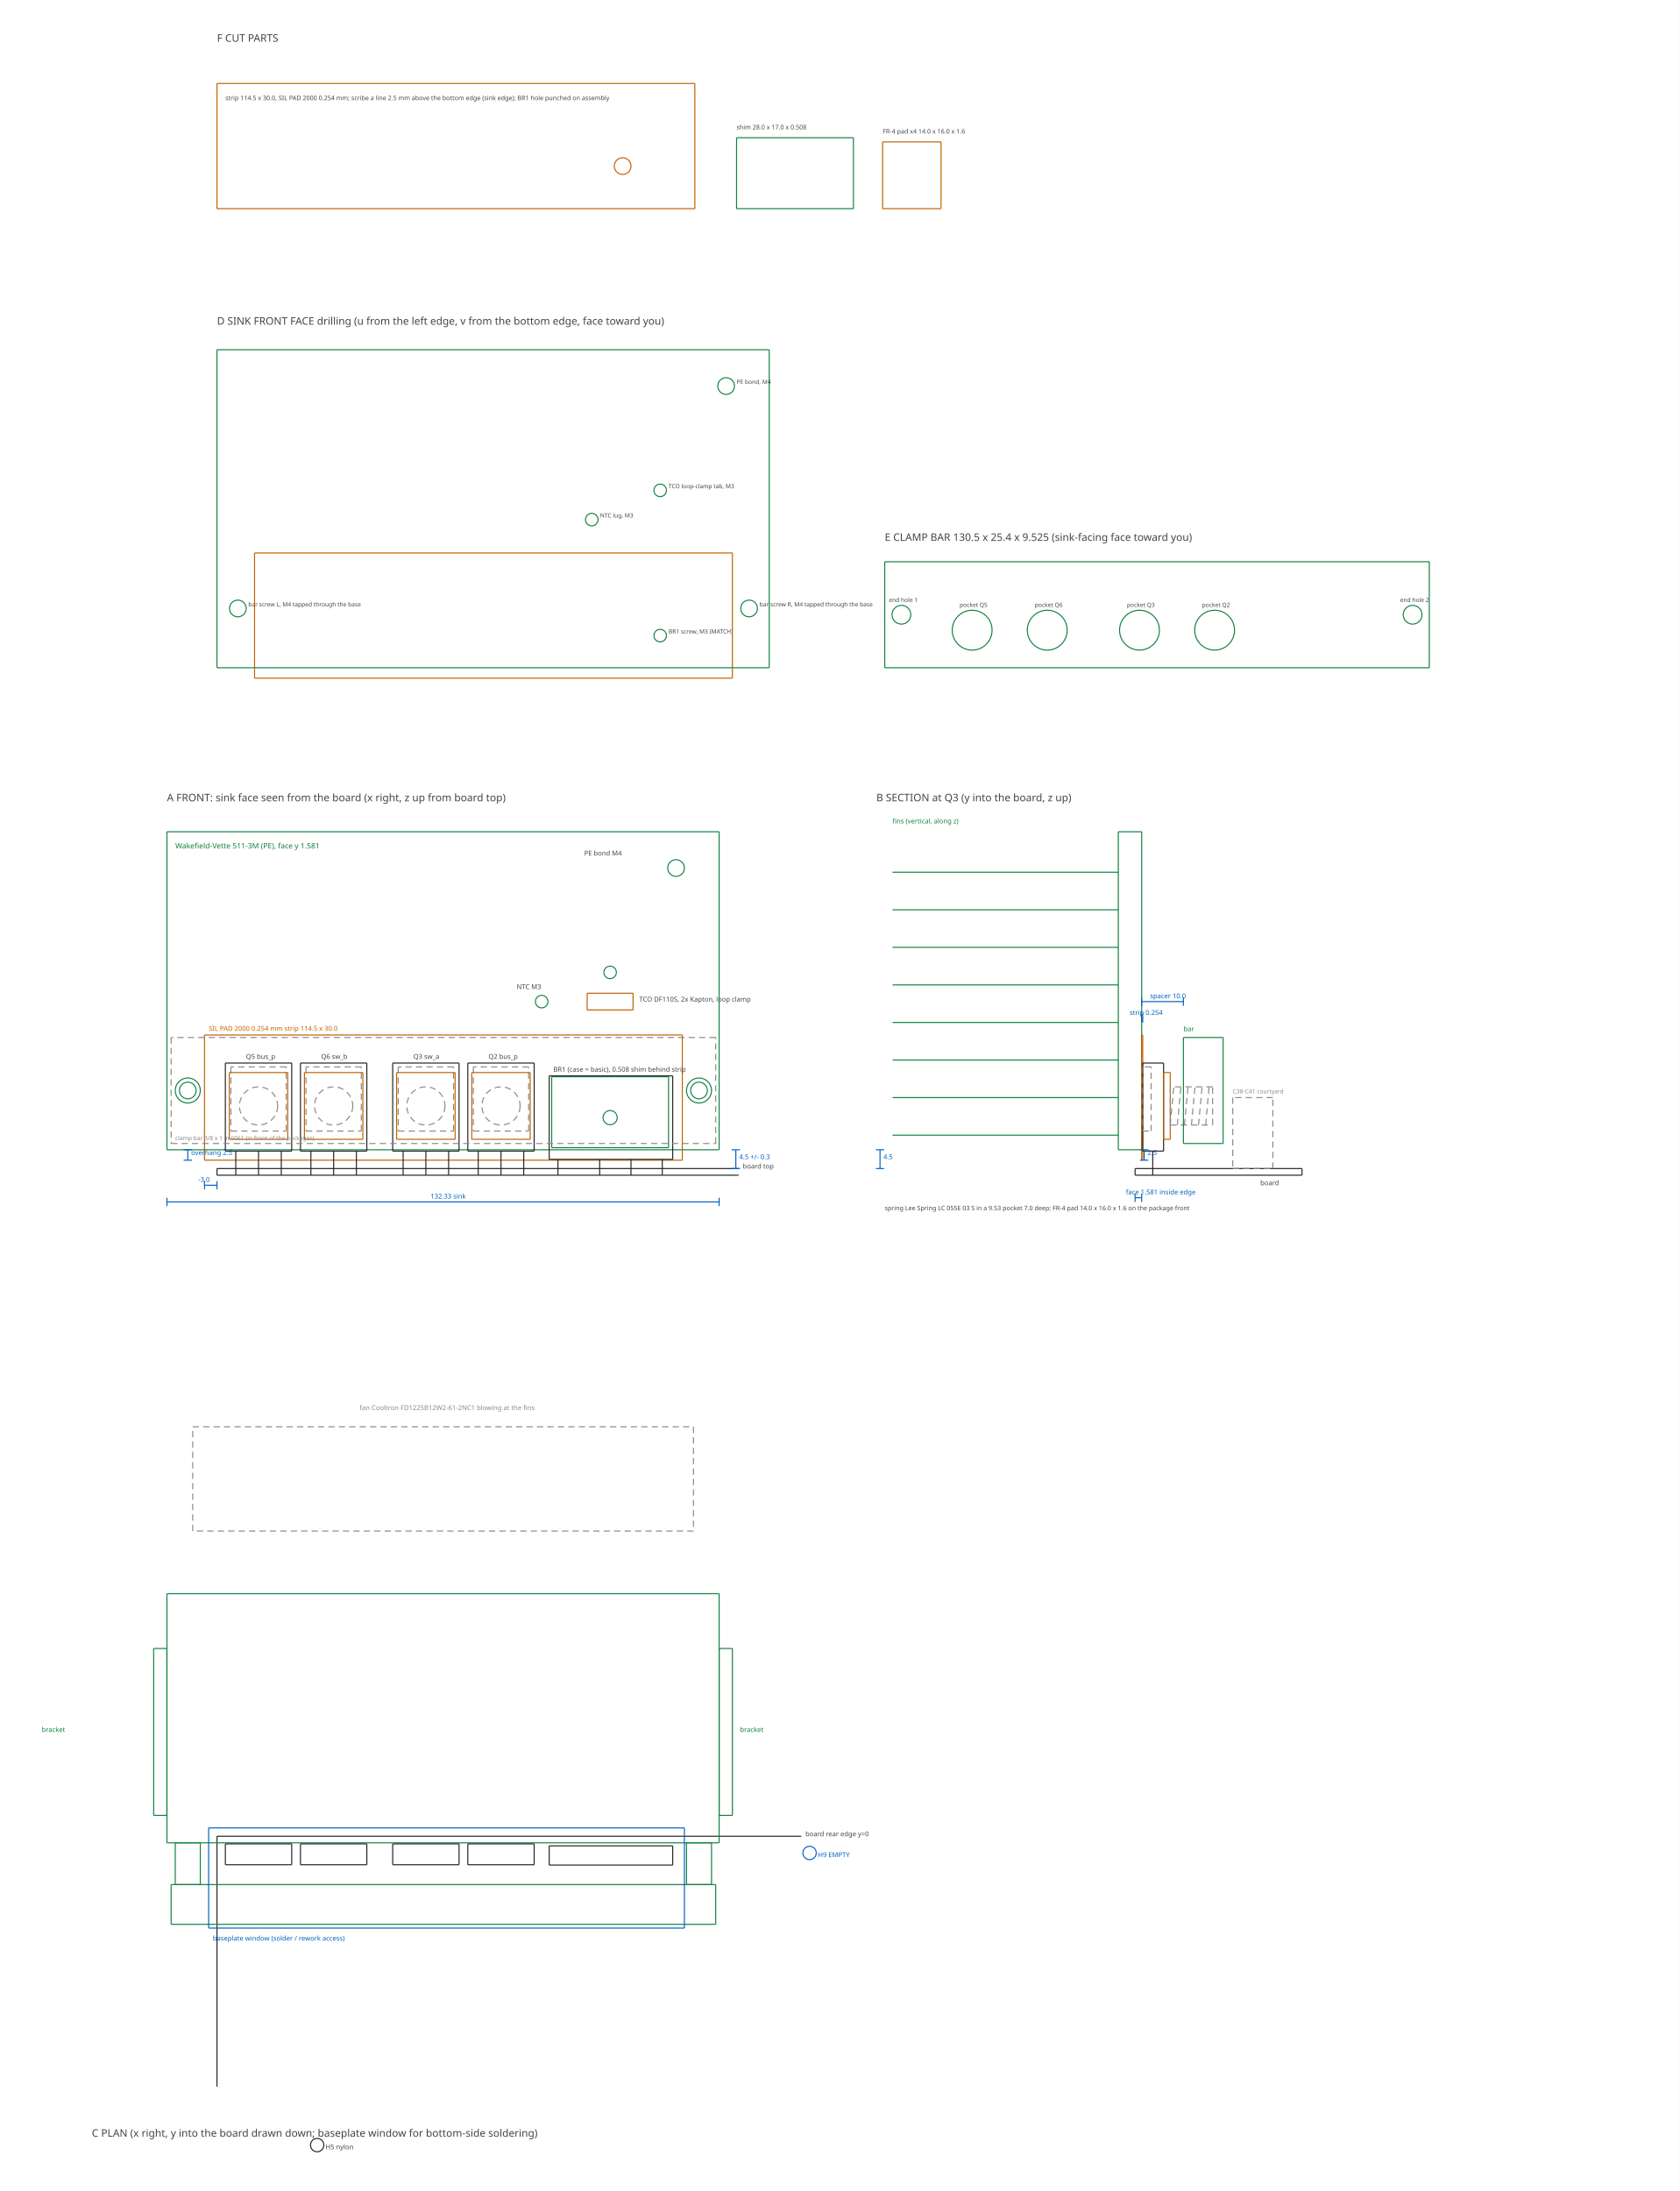
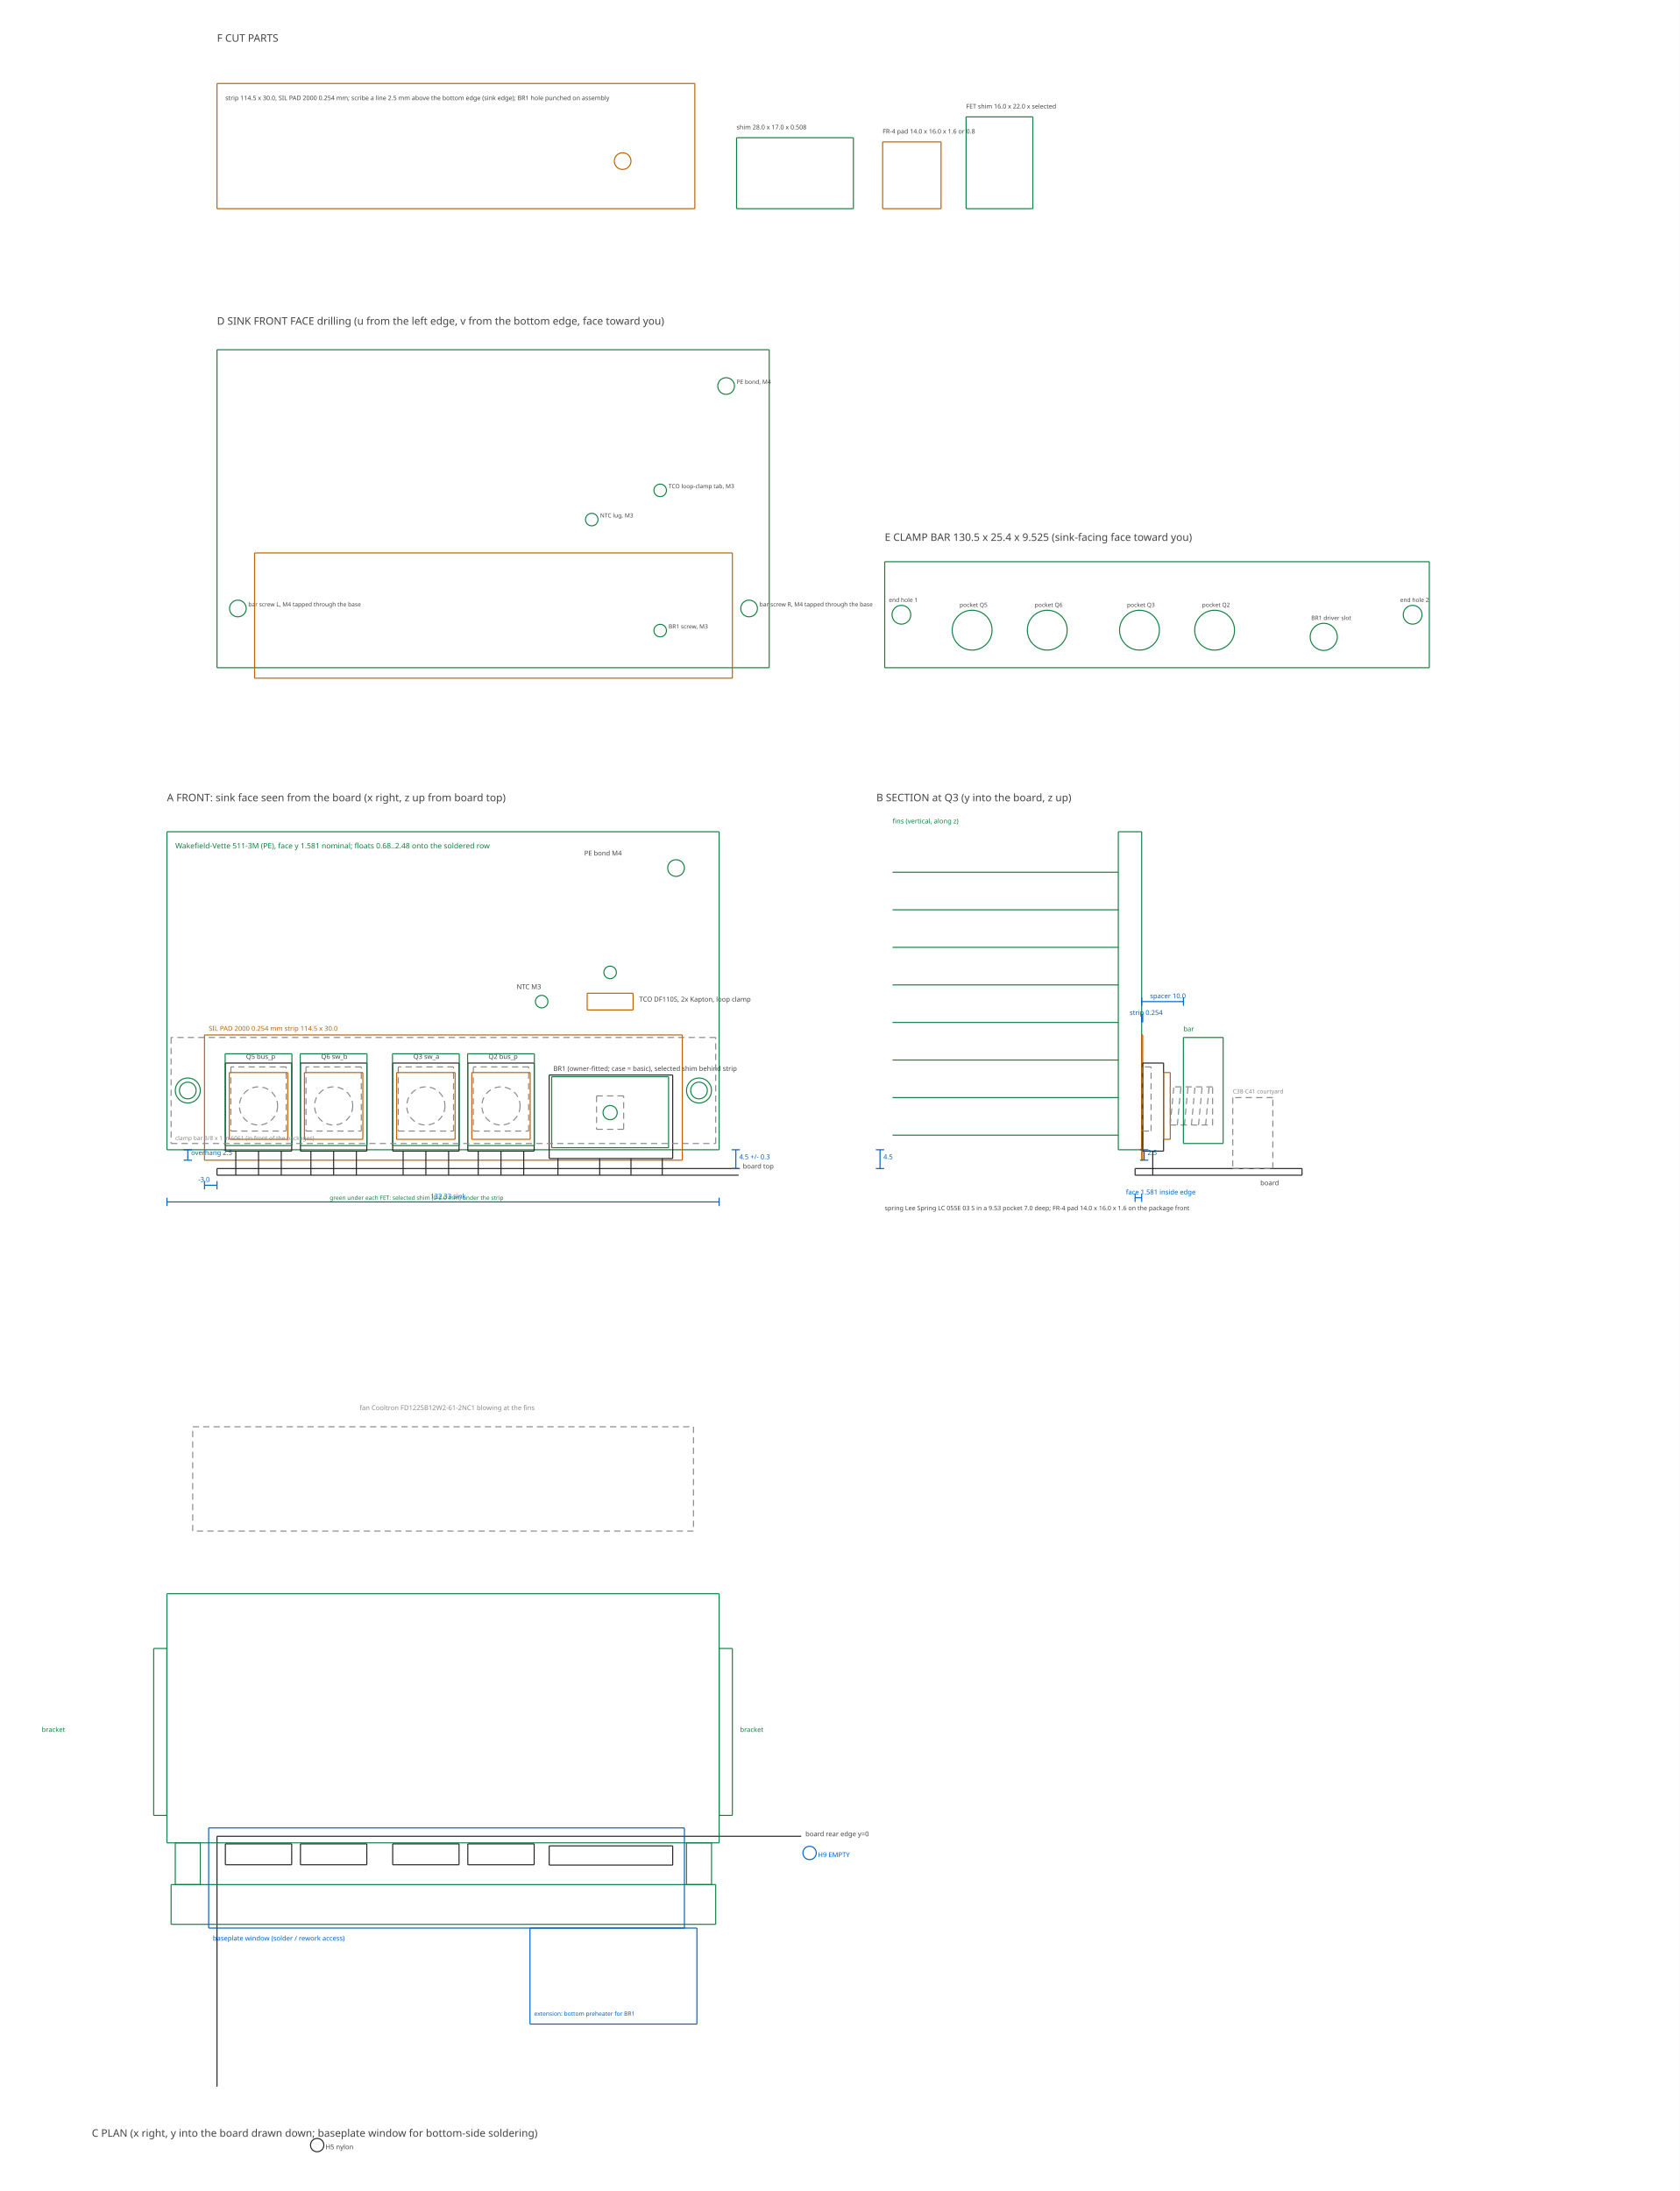
<svg xmlns="http://www.w3.org/2000/svg" width="1610" height="2100" viewBox="0 0 1610 2100">
  <rect width="1610" height="2100" fill="#fff" />
  <text x="160.0" y="768.0" font-family="sans-serif" font-size="10.0" fill="#444">A  FRONT: sink face seen from the board (x right, z up from board top)</text>
  <line x1="208.0" y1="1120.0" x2="708.0" y2="1120.0" stroke="#222" stroke-width="1" />
  <text x="712.0" y="1120.0" font-family="sans-serif" font-size="6.4" fill="#444">board top</text>
  <line x1="208.0" y1="1120.0" x2="208.0" y2="1126.4" stroke="#222" stroke-width="1" />
  <line x1="208.0" y1="1126.4" x2="708.0" y2="1126.4" stroke="#222" stroke-width="1" />
  <line x1="160.0" y1="1102.0" x2="689.3" y2="1102.0" stroke="#108040" stroke-width="1" />
  <line x1="689.3" y1="1102.0" x2="689.3" y2="797.2" stroke="#108040" stroke-width="1" />
  <line x1="689.3" y1="797.2" x2="160.0" y2="797.2" stroke="#108040" stroke-width="1" />
  <line x1="160.0" y1="797.2" x2="160.0" y2="1102.0" stroke="#108040" stroke-width="1" />
-   <text x="168.0" y="813.2" font-family="sans-serif" font-size="7.2" fill="#108040">Wakefield-Vette 511-3M (PE), face y 1.581</text>
+   <text x="168.0" y="813.2" font-family="sans-serif" font-size="7.2" fill="#108040">Wakefield-Vette 511-3M (PE), face y 1.581 nominal; floats 0.68..2.48 onto the soldered row</text>
  <line x1="196.0" y1="1112.0" x2="654.0" y2="1112.0" stroke="#c06000" stroke-width="1" />
  <line x1="654.0" y1="1112.0" x2="654.0" y2="992.0" stroke="#c06000" stroke-width="1" />
  <line x1="654.0" y1="992.0" x2="196.0" y2="992.0" stroke="#c06000" stroke-width="1" />
  <line x1="196.0" y1="992.0" x2="196.0" y2="1112.0" stroke="#c06000" stroke-width="1" />
  <text x="200.0" y="988.0" font-family="sans-serif" font-size="6.4" fill="#c06000">SIL PAD 2000 0.254 mm strip 114.5 x 30.0</text>
  <line x1="216.0" y1="1103.3" x2="279.6" y2="1103.3" stroke="#222" stroke-width="1" />
  <line x1="279.6" y1="1103.3" x2="279.6" y2="1018.9" stroke="#222" stroke-width="1" />
  <line x1="279.6" y1="1018.9" x2="216.0" y2="1018.9" stroke="#222" stroke-width="1" />
  <line x1="216.0" y1="1018.9" x2="216.0" y2="1103.3" stroke="#222" stroke-width="1" />
  <line x1="221.3" y1="1084.1" x2="274.3" y2="1084.1" stroke="#888" stroke-width="1" stroke-dasharray="6,4" />
  <line x1="274.3" y1="1084.1" x2="274.3" y2="1022.6" stroke="#888" stroke-width="1" stroke-dasharray="6,4" />
  <line x1="274.3" y1="1022.6" x2="221.3" y2="1022.6" stroke="#888" stroke-width="1" stroke-dasharray="6,4" />
  <line x1="221.3" y1="1022.6" x2="221.3" y2="1084.1" stroke="#888" stroke-width="1" stroke-dasharray="6,4" />
  <line x1="226.0" y1="1103.3" x2="226.0" y2="1126.4" stroke="#222" stroke-width="1" />
  <line x1="247.8" y1="1103.3" x2="247.8" y2="1126.4" stroke="#222" stroke-width="1" />
  <line x1="269.6" y1="1103.3" x2="269.6" y2="1126.4" stroke="#222" stroke-width="1" />
  <circle cx="247.8" cy="1060.0" r="18.3" fill="none" stroke="#888" stroke-width="1" stroke-dasharray="6,4" />
  <line x1="219.8" y1="1092.0" x2="275.8" y2="1092.0" stroke="#c06000" stroke-width="1" />
  <line x1="275.8" y1="1092.0" x2="275.8" y2="1028.0" stroke="#c06000" stroke-width="1" />
  <line x1="275.8" y1="1028.0" x2="219.8" y2="1028.0" stroke="#c06000" stroke-width="1" />
  <line x1="219.8" y1="1028.0" x2="219.8" y2="1092.0" stroke="#c06000" stroke-width="1" />
  <text x="235.8" y="1014.9" font-family="sans-serif" font-size="6.4" fill="#444">Q5 bus_p</text>
+   <line x1="215.8" y1="1098.0" x2="279.8" y2="1098.0" stroke="#108040" stroke-width="1" />
+   <line x1="279.8" y1="1098.0" x2="279.8" y2="1010.0" stroke="#108040" stroke-width="1" />
+   <line x1="279.8" y1="1010.0" x2="215.8" y2="1010.0" stroke="#108040" stroke-width="1" />
+   <line x1="215.8" y1="1010.0" x2="215.8" y2="1098.0" stroke="#108040" stroke-width="1" />
  <line x1="288.0" y1="1103.3" x2="351.6" y2="1103.3" stroke="#222" stroke-width="1" />
  <line x1="351.6" y1="1103.3" x2="351.6" y2="1018.9" stroke="#222" stroke-width="1" />
  <line x1="351.6" y1="1018.9" x2="288.0" y2="1018.9" stroke="#222" stroke-width="1" />
  <line x1="288.0" y1="1018.9" x2="288.0" y2="1103.3" stroke="#222" stroke-width="1" />
  <line x1="293.3" y1="1084.1" x2="346.3" y2="1084.1" stroke="#888" stroke-width="1" stroke-dasharray="6,4" />
  <line x1="346.3" y1="1084.1" x2="346.3" y2="1022.6" stroke="#888" stroke-width="1" stroke-dasharray="6,4" />
  <line x1="346.3" y1="1022.6" x2="293.3" y2="1022.6" stroke="#888" stroke-width="1" stroke-dasharray="6,4" />
  <line x1="293.3" y1="1022.6" x2="293.3" y2="1084.1" stroke="#888" stroke-width="1" stroke-dasharray="6,4" />
  <line x1="298.0" y1="1103.3" x2="298.0" y2="1126.4" stroke="#222" stroke-width="1" />
  <line x1="319.8" y1="1103.3" x2="319.8" y2="1126.4" stroke="#222" stroke-width="1" />
  <line x1="341.6" y1="1103.3" x2="341.6" y2="1126.4" stroke="#222" stroke-width="1" />
  <circle cx="319.8" cy="1060.0" r="18.3" fill="none" stroke="#888" stroke-width="1" stroke-dasharray="6,4" />
  <line x1="291.8" y1="1092.0" x2="347.8" y2="1092.0" stroke="#c06000" stroke-width="1" />
  <line x1="347.8" y1="1092.0" x2="347.8" y2="1028.0" stroke="#c06000" stroke-width="1" />
  <line x1="347.8" y1="1028.0" x2="291.8" y2="1028.0" stroke="#c06000" stroke-width="1" />
  <line x1="291.8" y1="1028.0" x2="291.8" y2="1092.0" stroke="#c06000" stroke-width="1" />
  <text x="307.8" y="1014.9" font-family="sans-serif" font-size="6.4" fill="#444">Q6 sw_b</text>
+   <line x1="287.8" y1="1098.0" x2="351.8" y2="1098.0" stroke="#108040" stroke-width="1" />
+   <line x1="351.8" y1="1098.0" x2="351.8" y2="1010.0" stroke="#108040" stroke-width="1" />
+   <line x1="351.8" y1="1010.0" x2="287.8" y2="1010.0" stroke="#108040" stroke-width="1" />
+   <line x1="287.8" y1="1010.0" x2="287.8" y2="1098.0" stroke="#108040" stroke-width="1" />
  <line x1="376.4" y1="1103.3" x2="440.0" y2="1103.3" stroke="#222" stroke-width="1" />
  <line x1="440.0" y1="1103.3" x2="440.0" y2="1018.9" stroke="#222" stroke-width="1" />
  <line x1="440.0" y1="1018.9" x2="376.4" y2="1018.9" stroke="#222" stroke-width="1" />
  <line x1="376.4" y1="1018.9" x2="376.4" y2="1103.3" stroke="#222" stroke-width="1" />
  <line x1="381.7" y1="1084.1" x2="434.7" y2="1084.1" stroke="#888" stroke-width="1" stroke-dasharray="6,4" />
  <line x1="434.7" y1="1084.1" x2="434.7" y2="1022.6" stroke="#888" stroke-width="1" stroke-dasharray="6,4" />
  <line x1="434.7" y1="1022.6" x2="381.7" y2="1022.6" stroke="#888" stroke-width="1" stroke-dasharray="6,4" />
  <line x1="381.7" y1="1022.6" x2="381.7" y2="1084.1" stroke="#888" stroke-width="1" stroke-dasharray="6,4" />
  <line x1="386.4" y1="1103.3" x2="386.4" y2="1126.4" stroke="#222" stroke-width="1" />
  <line x1="408.2" y1="1103.3" x2="408.2" y2="1126.4" stroke="#222" stroke-width="1" />
  <line x1="430.0" y1="1103.3" x2="430.0" y2="1126.4" stroke="#222" stroke-width="1" />
  <circle cx="408.2" cy="1060.0" r="18.3" fill="none" stroke="#888" stroke-width="1" stroke-dasharray="6,4" />
  <line x1="380.2" y1="1092.0" x2="436.2" y2="1092.0" stroke="#c06000" stroke-width="1" />
  <line x1="436.2" y1="1092.0" x2="436.2" y2="1028.0" stroke="#c06000" stroke-width="1" />
  <line x1="436.2" y1="1028.0" x2="380.2" y2="1028.0" stroke="#c06000" stroke-width="1" />
  <line x1="380.2" y1="1028.0" x2="380.2" y2="1092.0" stroke="#c06000" stroke-width="1" />
  <text x="396.2" y="1014.9" font-family="sans-serif" font-size="6.4" fill="#444">Q3 sw_a</text>
+   <line x1="376.2" y1="1098.0" x2="440.2" y2="1098.0" stroke="#108040" stroke-width="1" />
+   <line x1="440.2" y1="1098.0" x2="440.2" y2="1010.0" stroke="#108040" stroke-width="1" />
+   <line x1="440.2" y1="1010.0" x2="376.2" y2="1010.0" stroke="#108040" stroke-width="1" />
+   <line x1="376.2" y1="1010.0" x2="376.2" y2="1098.0" stroke="#108040" stroke-width="1" />
  <line x1="448.4" y1="1103.3" x2="512.0" y2="1103.3" stroke="#222" stroke-width="1" />
  <line x1="512.0" y1="1103.3" x2="512.0" y2="1018.9" stroke="#222" stroke-width="1" />
  <line x1="512.0" y1="1018.9" x2="448.4" y2="1018.9" stroke="#222" stroke-width="1" />
  <line x1="448.4" y1="1018.9" x2="448.4" y2="1103.3" stroke="#222" stroke-width="1" />
  <line x1="453.7" y1="1084.1" x2="506.7" y2="1084.1" stroke="#888" stroke-width="1" stroke-dasharray="6,4" />
  <line x1="506.7" y1="1084.1" x2="506.7" y2="1022.6" stroke="#888" stroke-width="1" stroke-dasharray="6,4" />
  <line x1="506.7" y1="1022.6" x2="453.7" y2="1022.6" stroke="#888" stroke-width="1" stroke-dasharray="6,4" />
  <line x1="453.7" y1="1022.6" x2="453.7" y2="1084.1" stroke="#888" stroke-width="1" stroke-dasharray="6,4" />
  <line x1="458.4" y1="1103.3" x2="458.4" y2="1126.4" stroke="#222" stroke-width="1" />
  <line x1="480.2" y1="1103.3" x2="480.2" y2="1126.4" stroke="#222" stroke-width="1" />
  <line x1="502.0" y1="1103.3" x2="502.0" y2="1126.4" stroke="#222" stroke-width="1" />
  <circle cx="480.2" cy="1060.0" r="18.3" fill="none" stroke="#888" stroke-width="1" stroke-dasharray="6,4" />
  <line x1="452.2" y1="1092.0" x2="508.2" y2="1092.0" stroke="#c06000" stroke-width="1" />
  <line x1="508.2" y1="1092.0" x2="508.2" y2="1028.0" stroke="#c06000" stroke-width="1" />
  <line x1="508.2" y1="1028.0" x2="452.2" y2="1028.0" stroke="#c06000" stroke-width="1" />
  <line x1="452.2" y1="1028.0" x2="452.2" y2="1092.0" stroke="#c06000" stroke-width="1" />
  <text x="468.2" y="1014.9" font-family="sans-serif" font-size="6.4" fill="#444">Q2 bus_p</text>
-   <line x1="526.4" y1="1111.2" x2="644.8" y2="1111.2" stroke="#222" stroke-width="1" />
-   <line x1="644.8" y1="1111.2" x2="644.8" y2="1031.2" stroke="#222" stroke-width="1" />
-   <line x1="644.8" y1="1031.2" x2="526.4" y2="1031.2" stroke="#222" stroke-width="1" />
-   <line x1="526.4" y1="1031.2" x2="526.4" y2="1111.2" stroke="#222" stroke-width="1" />
+   <line x1="448.2" y1="1098.0" x2="512.2" y2="1098.0" stroke="#108040" stroke-width="1" />
+   <line x1="512.2" y1="1098.0" x2="512.2" y2="1010.0" stroke="#108040" stroke-width="1" />
+   <line x1="512.2" y1="1010.0" x2="448.2" y2="1010.0" stroke="#108040" stroke-width="1" />
+   <line x1="448.2" y1="1010.0" x2="448.2" y2="1098.0" stroke="#108040" stroke-width="1" />
+   <line x1="526.4" y1="1110.4" x2="644.8" y2="1110.4" stroke="#222" stroke-width="1" />
+   <line x1="644.8" y1="1110.4" x2="644.8" y2="1030.4" stroke="#222" stroke-width="1" />
+   <line x1="644.8" y1="1030.4" x2="526.4" y2="1030.4" stroke="#222" stroke-width="1" />
+   <line x1="526.4" y1="1030.4" x2="526.4" y2="1110.4" stroke="#222" stroke-width="1" />
  <line x1="528.8" y1="1100.0" x2="640.8" y2="1100.0" stroke="#108040" stroke-width="1" />
  <line x1="640.8" y1="1100.0" x2="640.8" y2="1032.0" stroke="#108040" stroke-width="1" />
  <line x1="640.8" y1="1032.0" x2="528.8" y2="1032.0" stroke="#108040" stroke-width="1" />
  <line x1="528.8" y1="1032.0" x2="528.8" y2="1100.0" stroke="#108040" stroke-width="1" />
-   <circle cx="584.8" cy="1071.2" r="6.8" fill="none" stroke="#108040" stroke-width="1" />
-   <text x="530.4" y="1027.2" font-family="sans-serif" font-size="6.4" fill="#444">BR1 (case = basic), 0.508 shim behind strip</text>
-   <line x1="534.8" y1="1111.2" x2="534.8" y2="1126.4" stroke="#222" stroke-width="1" />
-   <line x1="574.8" y1="1111.2" x2="574.8" y2="1126.4" stroke="#222" stroke-width="1" />
-   <line x1="604.8" y1="1111.2" x2="604.8" y2="1126.4" stroke="#222" stroke-width="1" />
-   <line x1="634.8" y1="1111.2" x2="634.8" y2="1126.4" stroke="#222" stroke-width="1" />
+   <circle cx="584.8" cy="1066.4" r="6.8" fill="none" stroke="#108040" stroke-width="1" />
+   <text x="530.4" y="1026.4" font-family="sans-serif" font-size="6.4" fill="#444">BR1 (owner-fitted; case = basic), selected shim behind strip</text>
+   <text x="316.0" y="1150.0" font-family="sans-serif" font-size="5.6" fill="#108040">green under each FET: selected shim (0-2.0 mm) under the strip</text>
+   <line x1="534.8" y1="1110.4" x2="534.8" y2="1126.4" stroke="#222" stroke-width="1" />
+   <line x1="574.8" y1="1110.4" x2="574.8" y2="1126.4" stroke="#222" stroke-width="1" />
+   <line x1="604.8" y1="1110.4" x2="604.8" y2="1126.4" stroke="#222" stroke-width="1" />
+   <line x1="634.8" y1="1110.4" x2="634.8" y2="1126.4" stroke="#222" stroke-width="1" />
  <line x1="164.0" y1="1096.0" x2="686.0" y2="1096.0" stroke="#888" stroke-width="1" stroke-dasharray="6,4" />
  <line x1="686.0" y1="1096.0" x2="686.0" y2="994.4" stroke="#888" stroke-width="1" stroke-dasharray="6,4" />
  <line x1="686.0" y1="994.4" x2="164.0" y2="994.4" stroke="#888" stroke-width="1" stroke-dasharray="6,4" />
  <line x1="164.0" y1="994.4" x2="164.0" y2="1096.0" stroke="#888" stroke-width="1" stroke-dasharray="6,4" />
  <text x="168.0" y="1092.8" font-family="sans-serif" font-size="5.6" fill="#888">clamp bar 3/8 x 1 in 6061 (in front of the packages)</text>
  <circle cx="180.0" cy="1045.2" r="8.0" fill="none" stroke="#108040" stroke-width="1" />
  <circle cx="180.0" cy="1045.2" r="12.0" fill="none" stroke="#108040" stroke-width="1" />
  <circle cx="670.0" cy="1045.2" r="8.0" fill="none" stroke="#108040" stroke-width="1" />
  <circle cx="670.0" cy="1045.2" r="12.0" fill="none" stroke="#108040" stroke-width="1" />
+   <line x1="571.8" y1="1082.4" x2="597.8" y2="1082.4" stroke="#888" stroke-width="1" stroke-dasharray="6,4" />
+   <line x1="597.8" y1="1082.4" x2="597.8" y2="1050.4" stroke="#888" stroke-width="1" stroke-dasharray="6,4" />
+   <line x1="597.8" y1="1050.4" x2="571.8" y2="1050.4" stroke="#888" stroke-width="1" stroke-dasharray="6,4" />
+   <line x1="571.8" y1="1050.4" x2="571.8" y2="1082.4" stroke="#888" stroke-width="1" stroke-dasharray="6,4" />
  <circle cx="519.2" cy="960.0" r="6.0" fill="none" stroke="#108040" stroke-width="1" />
  <text x="495.2" y="948.0" font-family="sans-serif" font-size="6.4" fill="#444">NTC M3</text>
  <line x1="562.8" y1="968.0" x2="606.8" y2="968.0" stroke="#c06000" stroke-width="1" />
  <line x1="606.8" y1="968.0" x2="606.8" y2="952.0" stroke="#c06000" stroke-width="1" />
  <line x1="606.8" y1="952.0" x2="562.8" y2="952.0" stroke="#c06000" stroke-width="1" />
  <line x1="562.8" y1="952.0" x2="562.8" y2="968.0" stroke="#c06000" stroke-width="1" />
  <circle cx="584.8" cy="932.0" r="6.0" fill="none" stroke="#108040" stroke-width="1" />
  <text x="612.8" y="960.0" font-family="sans-serif" font-size="6.4" fill="#444">TCO DF110S, 2x Kapton, loop clamp</text>
  <circle cx="648.0" cy="832.0" r="8.0" fill="none" stroke="#108040" stroke-width="1" />
  <text x="560.0" y="820.0" font-family="sans-serif" font-size="6.4" fill="#444">PE bond M4</text>
  <line x1="160.0" y1="1152.0" x2="689.3" y2="1152.0" stroke="#0060c0" stroke-width="1" />
  <line x1="160.0" y1="1156.0" x2="160.0" y2="1148.0" stroke="#0060c0" stroke-width="1" />
  <line x1="689.3" y1="1156.0" x2="689.3" y2="1148.0" stroke="#0060c0" stroke-width="1" />
  <text x="412.7" y="1148.8" font-family="sans-serif" font-size="6.4" fill="#0060c0">132.33 sink</text>
  <line x1="705.3" y1="1120.0" x2="705.3" y2="1102.0" stroke="#0060c0" stroke-width="1" />
  <line x1="701.3" y1="1120.0" x2="709.3" y2="1120.0" stroke="#0060c0" stroke-width="1" />
  <line x1="701.3" y1="1102.0" x2="709.3" y2="1102.0" stroke="#0060c0" stroke-width="1" />
  <text x="708.5" y="1111.0" font-family="sans-serif" font-size="6.4" fill="#0060c0">4.5 +/- 0.3</text>
  <line x1="180.0" y1="1112.0" x2="180.0" y2="1102.0" stroke="#0060c0" stroke-width="1" />
  <line x1="176.0" y1="1112.0" x2="184.0" y2="1112.0" stroke="#0060c0" stroke-width="1" />
  <line x1="176.0" y1="1102.0" x2="184.0" y2="1102.0" stroke="#0060c0" stroke-width="1" />
  <text x="183.2" y="1107.0" font-family="sans-serif" font-size="6.4" fill="#0060c0">overhang 2.5</text>
  <line x1="208.0" y1="1136.0" x2="196.0" y2="1136.0" stroke="#0060c0" stroke-width="1" />
  <line x1="208.0" y1="1140.0" x2="208.0" y2="1132.0" stroke="#0060c0" stroke-width="1" />
  <line x1="196.0" y1="1140.0" x2="196.0" y2="1132.0" stroke="#0060c0" stroke-width="1" />
  <text x="190.0" y="1132.8" font-family="sans-serif" font-size="6.4" fill="#0060c0">-3.0</text>
  <text x="840.0" y="768.0" font-family="sans-serif" font-size="10.0" fill="#444">B  SECTION at Q3 (y into the board, z up)</text>
  <line x1="1088.0" y1="1126.4" x2="1248.0" y2="1126.4" stroke="#222" stroke-width="1" />
  <line x1="1248.0" y1="1126.4" x2="1248.0" y2="1120.0" stroke="#222" stroke-width="1" />
  <line x1="1248.0" y1="1120.0" x2="1088.0" y2="1120.0" stroke="#222" stroke-width="1" />
  <line x1="1088.0" y1="1120.0" x2="1088.0" y2="1126.4" stroke="#222" stroke-width="1" />
  <text x="1208.0" y="1136.0" font-family="sans-serif" font-size="6.4" fill="#444">board</text>
  <line x1="1071.9" y1="1102.0" x2="1094.3" y2="1102.0" stroke="#108040" stroke-width="1" />
  <line x1="1094.3" y1="1102.0" x2="1094.3" y2="797.2" stroke="#108040" stroke-width="1" />
  <line x1="1094.3" y1="797.2" x2="1071.9" y2="797.2" stroke="#108040" stroke-width="1" />
  <line x1="1071.9" y1="797.2" x2="1071.9" y2="1102.0" stroke="#108040" stroke-width="1" />
  <line x1="1071.9" y1="1088.0" x2="855.5" y2="1088.0" stroke="#108040" stroke-width="1" />
  <line x1="1071.9" y1="1052.0" x2="855.5" y2="1052.0" stroke="#108040" stroke-width="1" />
  <line x1="1071.9" y1="1016.0" x2="855.5" y2="1016.0" stroke="#108040" stroke-width="1" />
  <line x1="1071.9" y1="980.0" x2="855.5" y2="980.0" stroke="#108040" stroke-width="1" />
  <line x1="1071.9" y1="944.0" x2="855.5" y2="944.0" stroke="#108040" stroke-width="1" />
  <line x1="1071.9" y1="908.0" x2="855.5" y2="908.0" stroke="#108040" stroke-width="1" />
  <line x1="1071.9" y1="872.0" x2="855.5" y2="872.0" stroke="#108040" stroke-width="1" />
  <line x1="1071.9" y1="836.0" x2="855.5" y2="836.0" stroke="#108040" stroke-width="1" />
  <text x="855.5" y="789.2" font-family="sans-serif" font-size="6.4" fill="#108040">fins (vertical, along z)</text>
  <line x1="1094.3" y1="1112.0" x2="1095.3" y2="1112.0" stroke="#c06000" stroke-width="1" />
  <line x1="1095.3" y1="1112.0" x2="1095.3" y2="992.0" stroke="#c06000" stroke-width="1" />
  <line x1="1095.3" y1="992.0" x2="1094.3" y2="992.0" stroke="#c06000" stroke-width="1" />
  <line x1="1094.3" y1="992.0" x2="1094.3" y2="1112.0" stroke="#c06000" stroke-width="1" />
  <line x1="1095.3" y1="1103.3" x2="1115.3" y2="1103.3" stroke="#222" stroke-width="1" />
  <line x1="1115.3" y1="1103.3" x2="1115.3" y2="1018.9" stroke="#222" stroke-width="1" />
  <line x1="1115.3" y1="1018.9" x2="1095.3" y2="1018.9" stroke="#222" stroke-width="1" />
  <line x1="1095.3" y1="1018.9" x2="1095.3" y2="1103.3" stroke="#222" stroke-width="1" />
  <line x1="1095.3" y1="1084.1" x2="1103.3" y2="1084.1" stroke="#888" stroke-width="1" stroke-dasharray="6,4" />
  <line x1="1103.3" y1="1084.1" x2="1103.3" y2="1022.6" stroke="#888" stroke-width="1" stroke-dasharray="6,4" />
  <line x1="1103.3" y1="1022.6" x2="1095.3" y2="1022.6" stroke="#888" stroke-width="1" stroke-dasharray="6,4" />
  <line x1="1095.3" y1="1022.6" x2="1095.3" y2="1084.1" stroke="#888" stroke-width="1" stroke-dasharray="6,4" />
  <line x1="1104.9" y1="1103.3" x2="1104.9" y2="1126.4" stroke="#222" stroke-width="1" />
  <line x1="1115.3" y1="1092.0" x2="1121.7" y2="1092.0" stroke="#c06000" stroke-width="1" />
  <line x1="1121.7" y1="1092.0" x2="1121.7" y2="1028.0" stroke="#c06000" stroke-width="1" />
  <line x1="1121.7" y1="1028.0" x2="1115.3" y2="1028.0" stroke="#c06000" stroke-width="1" />
  <line x1="1115.3" y1="1028.0" x2="1115.3" y2="1092.0" stroke="#c06000" stroke-width="1" />
  <line x1="1121.7" y1="1078.3" x2="1162.3" y2="1078.3" stroke="#888" stroke-width="1" stroke-dasharray="6,4" />
  <line x1="1162.3" y1="1078.3" x2="1162.3" y2="1041.7" stroke="#888" stroke-width="1" stroke-dasharray="6,4" />
  <line x1="1162.3" y1="1041.7" x2="1121.7" y2="1041.7" stroke="#888" stroke-width="1" stroke-dasharray="6,4" />
  <line x1="1121.7" y1="1041.7" x2="1121.7" y2="1078.3" stroke="#888" stroke-width="1" stroke-dasharray="6,4" />
  <line x1="1121.7" y1="1078.3" x2="1125.1" y2="1041.7" stroke="#888" stroke-width="1" stroke-dasharray="6,4" />
  <line x1="1128.5" y1="1078.3" x2="1131.9" y2="1041.7" stroke="#888" stroke-width="1" stroke-dasharray="6,4" />
  <line x1="1135.3" y1="1078.3" x2="1138.7" y2="1041.7" stroke="#888" stroke-width="1" stroke-dasharray="6,4" />
  <line x1="1142.0" y1="1078.3" x2="1145.4" y2="1041.7" stroke="#888" stroke-width="1" stroke-dasharray="6,4" />
  <line x1="1148.8" y1="1078.3" x2="1152.2" y2="1041.7" stroke="#888" stroke-width="1" stroke-dasharray="6,4" />
  <line x1="1155.6" y1="1078.3" x2="1158.9" y2="1041.7" stroke="#888" stroke-width="1" stroke-dasharray="6,4" />
  <line x1="1134.3" y1="1096.0" x2="1172.4" y2="1096.0" stroke="#108040" stroke-width="1" />
  <line x1="1172.4" y1="1096.0" x2="1172.4" y2="994.4" stroke="#108040" stroke-width="1" />
  <line x1="1172.4" y1="994.4" x2="1134.3" y2="994.4" stroke="#108040" stroke-width="1" />
  <line x1="1134.3" y1="994.4" x2="1134.3" y2="1096.0" stroke="#108040" stroke-width="1" />
  <text x="1134.3" y="988.4" font-family="sans-serif" font-size="6.4" fill="#108040">bar</text>
  <line x1="1181.6" y1="1120.0" x2="1220.0" y2="1120.0" stroke="#888" stroke-width="1" stroke-dasharray="6,4" />
  <line x1="1220.0" y1="1120.0" x2="1220.0" y2="1052.0" stroke="#888" stroke-width="1" stroke-dasharray="6,4" />
  <line x1="1220.0" y1="1052.0" x2="1181.6" y2="1052.0" stroke="#888" stroke-width="1" stroke-dasharray="6,4" />
  <line x1="1181.6" y1="1052.0" x2="1181.6" y2="1120.0" stroke="#888" stroke-width="1" stroke-dasharray="6,4" />
  <text x="1181.6" y="1048.0" font-family="sans-serif" font-size="5.6" fill="#888">C38-C41 courtyard</text>
  <line x1="1094.3" y1="976.0" x2="1095.3" y2="976.0" stroke="#0060c0" stroke-width="1" />
  <line x1="1094.3" y1="980.0" x2="1094.3" y2="972.0" stroke="#0060c0" stroke-width="1" />
  <line x1="1095.3" y1="980.0" x2="1095.3" y2="972.0" stroke="#0060c0" stroke-width="1" />
  <text x="1082.8" y="972.8" font-family="sans-serif" font-size="6.4" fill="#0060c0">strip 0.254</text>
  <line x1="1094.3" y1="960.0" x2="1134.3" y2="960.0" stroke="#0060c0" stroke-width="1" />
  <line x1="1094.3" y1="964.0" x2="1094.3" y2="956.0" stroke="#0060c0" stroke-width="1" />
  <line x1="1134.3" y1="964.0" x2="1134.3" y2="956.0" stroke="#0060c0" stroke-width="1" />
  <text x="1102.3" y="956.8" font-family="sans-serif" font-size="6.4" fill="#0060c0">spacer 10.0</text>
  <line x1="1088.0" y1="1148.0" x2="1094.3" y2="1148.0" stroke="#0060c0" stroke-width="1" />
  <line x1="1088.0" y1="1152.0" x2="1088.0" y2="1144.0" stroke="#0060c0" stroke-width="1" />
  <line x1="1094.3" y1="1152.0" x2="1094.3" y2="1144.0" stroke="#0060c0" stroke-width="1" />
  <text x="1079.2" y="1144.8" font-family="sans-serif" font-size="6.4" fill="#0060c0">face 1.581 inside edge</text>
  <line x1="843.5" y1="1120.0" x2="843.5" y2="1102.0" stroke="#0060c0" stroke-width="1" />
  <line x1="839.5" y1="1120.0" x2="847.5" y2="1120.0" stroke="#0060c0" stroke-width="1" />
  <line x1="839.5" y1="1102.0" x2="847.5" y2="1102.0" stroke="#0060c0" stroke-width="1" />
  <text x="846.7" y="1111.0" font-family="sans-serif" font-size="6.4" fill="#0060c0">4.5</text>
  <line x1="1096.7" y1="1112.0" x2="1096.7" y2="1102.0" stroke="#0060c0" stroke-width="1" />
  <line x1="1092.7" y1="1112.0" x2="1100.7" y2="1112.0" stroke="#0060c0" stroke-width="1" />
  <line x1="1092.7" y1="1102.0" x2="1100.7" y2="1102.0" stroke="#0060c0" stroke-width="1" />
  <text x="1099.9" y="1107.0" font-family="sans-serif" font-size="6.4" fill="#0060c0">2.5</text>
  <text x="848.0" y="1160.0" font-family="sans-serif" font-size="6.0" fill="#444">spring Lee Spring LC 055E 03 S in a 9.53 pocket 7.0 deep; FR-4 pad 14.0 x 16.0 x 1.6 on the package front</text>
  <text x="88.0" y="2048.0" font-family="sans-serif" font-size="10.0" fill="#444">C  PLAN (x right, y into the board drawn down; baseplate window for bottom-side soldering)</text>
  <line x1="208.0" y1="1760.0" x2="768.0" y2="1760.0" stroke="#222" stroke-width="1" />
  <line x1="208.0" y1="1760.0" x2="208.0" y2="2000.0" stroke="#222" stroke-width="1" />
  <text x="772.0" y="1760.0" font-family="sans-serif" font-size="6.4" fill="#444">board rear edge y=0</text>
  <line x1="160.0" y1="1527.5" x2="689.3" y2="1527.5" stroke="#108040" stroke-width="1" />
  <line x1="689.3" y1="1527.5" x2="689.3" y2="1766.3" stroke="#108040" stroke-width="1" />
  <line x1="689.3" y1="1766.3" x2="160.0" y2="1766.3" stroke="#108040" stroke-width="1" />
  <line x1="160.0" y1="1766.3" x2="160.0" y2="1527.5" stroke="#108040" stroke-width="1" />
  <line x1="216.0" y1="1767.3" x2="279.6" y2="1767.3" stroke="#222" stroke-width="1" />
  <line x1="279.6" y1="1767.3" x2="279.6" y2="1787.3" stroke="#222" stroke-width="1" />
  <line x1="279.6" y1="1787.3" x2="216.0" y2="1787.3" stroke="#222" stroke-width="1" />
  <line x1="216.0" y1="1787.3" x2="216.0" y2="1767.3" stroke="#222" stroke-width="1" />
  <line x1="288.0" y1="1767.3" x2="351.6" y2="1767.3" stroke="#222" stroke-width="1" />
  <line x1="351.6" y1="1767.3" x2="351.6" y2="1787.3" stroke="#222" stroke-width="1" />
  <line x1="351.6" y1="1787.3" x2="288.0" y2="1787.3" stroke="#222" stroke-width="1" />
  <line x1="288.0" y1="1787.3" x2="288.0" y2="1767.3" stroke="#222" stroke-width="1" />
  <line x1="376.4" y1="1767.3" x2="440.0" y2="1767.3" stroke="#222" stroke-width="1" />
  <line x1="440.0" y1="1767.3" x2="440.0" y2="1787.3" stroke="#222" stroke-width="1" />
  <line x1="440.0" y1="1787.3" x2="376.4" y2="1787.3" stroke="#222" stroke-width="1" />
  <line x1="376.4" y1="1787.3" x2="376.4" y2="1767.3" stroke="#222" stroke-width="1" />
  <line x1="448.4" y1="1767.3" x2="512.0" y2="1767.3" stroke="#222" stroke-width="1" />
  <line x1="512.0" y1="1767.3" x2="512.0" y2="1787.3" stroke="#222" stroke-width="1" />
  <line x1="512.0" y1="1787.3" x2="448.4" y2="1787.3" stroke="#222" stroke-width="1" />
  <line x1="448.4" y1="1787.3" x2="448.4" y2="1767.3" stroke="#222" stroke-width="1" />
  <line x1="526.4" y1="1769.2" x2="644.8" y2="1769.2" stroke="#222" stroke-width="1" />
  <line x1="644.8" y1="1769.2" x2="644.8" y2="1787.6" stroke="#222" stroke-width="1" />
  <line x1="644.8" y1="1787.6" x2="526.4" y2="1787.6" stroke="#222" stroke-width="1" />
  <line x1="526.4" y1="1787.6" x2="526.4" y2="1769.2" stroke="#222" stroke-width="1" />
  <line x1="164.0" y1="1806.3" x2="686.0" y2="1806.3" stroke="#108040" stroke-width="1" />
  <line x1="686.0" y1="1806.3" x2="686.0" y2="1844.4" stroke="#108040" stroke-width="1" />
  <line x1="686.0" y1="1844.4" x2="164.0" y2="1844.4" stroke="#108040" stroke-width="1" />
  <line x1="164.0" y1="1844.4" x2="164.0" y2="1806.3" stroke="#108040" stroke-width="1" />
  <line x1="168.0" y1="1766.3" x2="192.0" y2="1766.3" stroke="#108040" stroke-width="1" />
  <line x1="192.0" y1="1766.3" x2="192.0" y2="1806.3" stroke="#108040" stroke-width="1" />
  <line x1="192.0" y1="1806.3" x2="168.0" y2="1806.3" stroke="#108040" stroke-width="1" />
  <line x1="168.0" y1="1806.3" x2="168.0" y2="1766.3" stroke="#108040" stroke-width="1" />
  <line x1="658.0" y1="1766.3" x2="682.0" y2="1766.3" stroke="#108040" stroke-width="1" />
  <line x1="682.0" y1="1766.3" x2="682.0" y2="1806.3" stroke="#108040" stroke-width="1" />
  <line x1="682.0" y1="1806.3" x2="658.0" y2="1806.3" stroke="#108040" stroke-width="1" />
  <line x1="658.0" y1="1806.3" x2="658.0" y2="1766.3" stroke="#108040" stroke-width="1" />
  <line x1="147.3" y1="1580.0" x2="160.0" y2="1580.0" stroke="#108040" stroke-width="1" />
  <line x1="160.0" y1="1580.0" x2="160.0" y2="1740.0" stroke="#108040" stroke-width="1" />
  <line x1="160.0" y1="1740.0" x2="147.3" y2="1740.0" stroke="#108040" stroke-width="1" />
  <line x1="147.3" y1="1740.0" x2="147.3" y2="1580.0" stroke="#108040" stroke-width="1" />
  <line x1="689.3" y1="1580.0" x2="702.0" y2="1580.0" stroke="#108040" stroke-width="1" />
  <line x1="702.0" y1="1580.0" x2="702.0" y2="1740.0" stroke="#108040" stroke-width="1" />
  <line x1="702.0" y1="1740.0" x2="689.3" y2="1740.0" stroke="#108040" stroke-width="1" />
  <line x1="689.3" y1="1740.0" x2="689.3" y2="1580.0" stroke="#108040" stroke-width="1" />
  <text x="40.0" y="1660.0" font-family="sans-serif" font-size="6.4" fill="#108040">bracket</text>
  <text x="709.3" y="1660.0" font-family="sans-serif" font-size="6.4" fill="#108040">bracket</text>
  <line x1="200.0" y1="1752.0" x2="656.0" y2="1752.0" stroke="#0060c0" stroke-width="1" />
  <line x1="656.0" y1="1752.0" x2="656.0" y2="1848.0" stroke="#0060c0" stroke-width="1" />
  <line x1="656.0" y1="1848.0" x2="200.0" y2="1848.0" stroke="#0060c0" stroke-width="1" />
  <line x1="200.0" y1="1848.0" x2="200.0" y2="1752.0" stroke="#0060c0" stroke-width="1" />
+   <line x1="508.0" y1="1848.0" x2="668.0" y2="1848.0" stroke="#0060c0" stroke-width="1" />
+   <line x1="668.0" y1="1848.0" x2="668.0" y2="1940.0" stroke="#0060c0" stroke-width="1" />
+   <line x1="668.0" y1="1940.0" x2="508.0" y2="1940.0" stroke="#0060c0" stroke-width="1" />
+   <line x1="508.0" y1="1940.0" x2="508.0" y2="1848.0" stroke="#0060c0" stroke-width="1" />
+   <text x="512.0" y="1932.0" font-family="sans-serif" font-size="5.6" fill="#0060c0">extension: bottom preheater for BR1</text>
  <text x="204.0" y="1860.0" font-family="sans-serif" font-size="6.4" fill="#0060c0">baseplate window (solder / rework access)</text>
  <line x1="184.7" y1="1367.5" x2="664.7" y2="1367.5" stroke="#888" stroke-width="1" stroke-dasharray="6,4" />
  <line x1="664.7" y1="1367.5" x2="664.7" y2="1467.5" stroke="#888" stroke-width="1" stroke-dasharray="6,4" />
  <line x1="664.7" y1="1467.5" x2="184.7" y2="1467.5" stroke="#888" stroke-width="1" stroke-dasharray="6,4" />
  <line x1="184.7" y1="1467.5" x2="184.7" y2="1367.5" stroke="#888" stroke-width="1" stroke-dasharray="6,4" />
  <text x="344.7" y="1351.5" font-family="sans-serif" font-size="6.4" fill="#888">fan Cooltron FD1225B12W2-61-2NC1 blowing at the fins</text>
  <circle cx="776.0" cy="1776.0" r="6.4" fill="none" stroke="#0060c0" stroke-width="1" />
  <text x="784.0" y="1780.0" font-family="sans-serif" font-size="6.4" fill="#0060c0">H9 EMPTY</text>
  <circle cx="304.0" cy="2056.0" r="6.4" fill="none" stroke="#222" stroke-width="1" />
  <text x="312.0" y="2060.0" font-family="sans-serif" font-size="6.4" fill="#444">H5 nylon</text>
  <text x="208.0" y="311.2" font-family="sans-serif" font-size="10.0" fill="#444">D  SINK FRONT FACE drilling (u from the left edge, v from the bottom edge, face toward you)</text>
  <line x1="208.0" y1="640.0" x2="737.3" y2="640.0" stroke="#108040" stroke-width="1" />
  <line x1="737.3" y1="640.0" x2="737.3" y2="335.2" stroke="#108040" stroke-width="1" />
  <line x1="737.3" y1="335.2" x2="208.0" y2="335.2" stroke="#108040" stroke-width="1" />
  <line x1="208.0" y1="335.2" x2="208.0" y2="640.0" stroke="#108040" stroke-width="1" />
  <circle cx="228.0" cy="583.2" r="8.0" fill="none" stroke="#108040" stroke-width="1" />
  <text x="238.0" y="581.2" font-family="sans-serif" font-size="5.6" fill="#444">bar screw L, M4 tapped through the base</text>
  <circle cx="718.0" cy="583.2" r="8.0" fill="none" stroke="#108040" stroke-width="1" />
  <text x="728.0" y="581.2" font-family="sans-serif" font-size="5.6" fill="#444">bar screw R, M4 tapped through the base</text>
  <circle cx="567.2" cy="498.0" r="6.0" fill="none" stroke="#108040" stroke-width="1" />
  <text x="575.2" y="496.0" font-family="sans-serif" font-size="5.6" fill="#444">NTC lug, M3</text>
  <circle cx="632.8" cy="470.0" r="6.0" fill="none" stroke="#108040" stroke-width="1" />
  <text x="640.8" y="468.0" font-family="sans-serif" font-size="5.6" fill="#444">TCO loop-clamp tab, M3</text>
  <circle cx="696.0" cy="370.0" r="8.0" fill="none" stroke="#108040" stroke-width="1" />
  <text x="706.0" y="368.0" font-family="sans-serif" font-size="5.6" fill="#444">PE bond, M4</text>
-   <circle cx="632.8" cy="609.2" r="6.0" fill="none" stroke="#108040" stroke-width="1" />
-   <text x="640.8" y="607.2" font-family="sans-serif" font-size="5.6" fill="#444">BR1 screw, M3 (MATCH)</text>
+   <circle cx="632.8" cy="604.4" r="6.0" fill="none" stroke="#108040" stroke-width="1" />
+   <text x="640.8" y="602.4" font-family="sans-serif" font-size="5.6" fill="#444">BR1 screw, M3</text>
  <line x1="244.0" y1="650.0" x2="702.0" y2="650.0" stroke="#c06000" stroke-width="1" />
  <line x1="702.0" y1="650.0" x2="702.0" y2="530.0" stroke="#c06000" stroke-width="1" />
  <line x1="702.0" y1="530.0" x2="244.0" y2="530.0" stroke="#c06000" stroke-width="1" />
  <line x1="244.0" y1="530.0" x2="244.0" y2="650.0" stroke="#c06000" stroke-width="1" />
  <text x="848.0" y="518.4" font-family="sans-serif" font-size="10.0" fill="#444">E  CLAMP BAR 130.5 x 25.4 x 9.525 (sink-facing face toward you)</text>
  <line x1="848.0" y1="640.0" x2="1370.0" y2="640.0" stroke="#108040" stroke-width="1" />
  <line x1="1370.0" y1="640.0" x2="1370.0" y2="538.4" stroke="#108040" stroke-width="1" />
  <line x1="1370.0" y1="538.4" x2="848.0" y2="538.4" stroke="#108040" stroke-width="1" />
  <line x1="848.0" y1="538.4" x2="848.0" y2="640.0" stroke="#108040" stroke-width="1" />
  <circle cx="931.8" cy="604.0" r="19.1" fill="none" stroke="#108040" stroke-width="1" />
  <text x="919.8" y="581.7" font-family="sans-serif" font-size="5.6" fill="#444">pocket Q5</text>
  <circle cx="1003.8" cy="604.0" r="19.1" fill="none" stroke="#108040" stroke-width="1" />
  <text x="991.8" y="581.7" font-family="sans-serif" font-size="5.6" fill="#444">pocket Q6</text>
  <circle cx="1092.2" cy="604.0" r="19.1" fill="none" stroke="#108040" stroke-width="1" />
  <text x="1080.2" y="581.7" font-family="sans-serif" font-size="5.6" fill="#444">pocket Q3</text>
  <circle cx="1164.2" cy="604.0" r="19.1" fill="none" stroke="#108040" stroke-width="1" />
  <text x="1152.2" y="581.7" font-family="sans-serif" font-size="5.6" fill="#444">pocket Q2</text>
  <circle cx="864.0" cy="589.2" r="9.0" fill="none" stroke="#108040" stroke-width="1" />
  <text x="852.0" y="577.0" font-family="sans-serif" font-size="5.6" fill="#444">end hole 1</text>
  <circle cx="1354.0" cy="589.2" r="9.0" fill="none" stroke="#108040" stroke-width="1" />
  <text x="1342.0" y="577.0" font-family="sans-serif" font-size="5.6" fill="#444">end hole 2</text>
+   <circle cx="1268.8" cy="610.4" r="13.0" fill="none" stroke="#108040" stroke-width="1" />
+   <text x="1256.8" y="594.2" font-family="sans-serif" font-size="5.6" fill="#444">BR1 driver slot</text>
  <text x="208.0" y="40.0" font-family="sans-serif" font-size="10.0" fill="#444">F  CUT PARTS</text>
  <line x1="208.0" y1="200.0" x2="666.0" y2="200.0" stroke="#c06000" stroke-width="1" />
  <line x1="666.0" y1="200.0" x2="666.0" y2="80.0" stroke="#c06000" stroke-width="1" />
  <line x1="666.0" y1="80.0" x2="208.0" y2="80.0" stroke="#c06000" stroke-width="1" />
  <line x1="208.0" y1="80.0" x2="208.0" y2="200.0" stroke="#c06000" stroke-width="1" />
-   <circle cx="596.8" cy="159.2" r="8.0" fill="none" stroke="#c06000" stroke-width="1" />
+   <circle cx="596.8" cy="154.4" r="8.0" fill="none" stroke="#c06000" stroke-width="1" />
  <text x="216.0" y="96.0" font-family="sans-serif" font-size="6.0" fill="#444">strip 114.5 x 30.0, SIL PAD 2000 0.254 mm; scribe a line 2.5 mm above the bottom edge (sink edge); BR1 hole punched on assembly</text>
  <line x1="706.0" y1="200.0" x2="818.0" y2="200.0" stroke="#108040" stroke-width="1" />
  <line x1="818.0" y1="200.0" x2="818.0" y2="132.0" stroke="#108040" stroke-width="1" />
  <line x1="818.0" y1="132.0" x2="706.0" y2="132.0" stroke="#108040" stroke-width="1" />
  <line x1="706.0" y1="132.0" x2="706.0" y2="200.0" stroke="#108040" stroke-width="1" />
  <text x="706.0" y="124.0" font-family="sans-serif" font-size="6.0" fill="#444">shim 28.0 x 17.0 x 0.508</text>
  <line x1="846.0" y1="200.0" x2="902.0" y2="200.0" stroke="#c06000" stroke-width="1" />
  <line x1="902.0" y1="200.0" x2="902.0" y2="136.0" stroke="#c06000" stroke-width="1" />
  <line x1="902.0" y1="136.0" x2="846.0" y2="136.0" stroke="#c06000" stroke-width="1" />
  <line x1="846.0" y1="136.0" x2="846.0" y2="200.0" stroke="#c06000" stroke-width="1" />
-   <text x="846.0" y="128.0" font-family="sans-serif" font-size="6.0" fill="#444">FR-4 pad x4 14.0 x 16.0 x 1.6</text>
+   <text x="846.0" y="128.0" font-family="sans-serif" font-size="6.0" fill="#444">FR-4 pad 14.0 x 16.0 x 1.6 or 0.8</text>
+   <line x1="926.0" y1="200.0" x2="990.0" y2="200.0" stroke="#108040" stroke-width="1" />
+   <line x1="990.0" y1="200.0" x2="990.0" y2="112.0" stroke="#108040" stroke-width="1" />
+   <line x1="990.0" y1="112.0" x2="926.0" y2="112.0" stroke="#108040" stroke-width="1" />
+   <line x1="926.0" y1="112.0" x2="926.0" y2="200.0" stroke="#108040" stroke-width="1" />
+   <text x="926.0" y="104.0" font-family="sans-serif" font-size="6.0" fill="#444">FET shim 16.0 x 22.0 x selected</text>
</svg>
